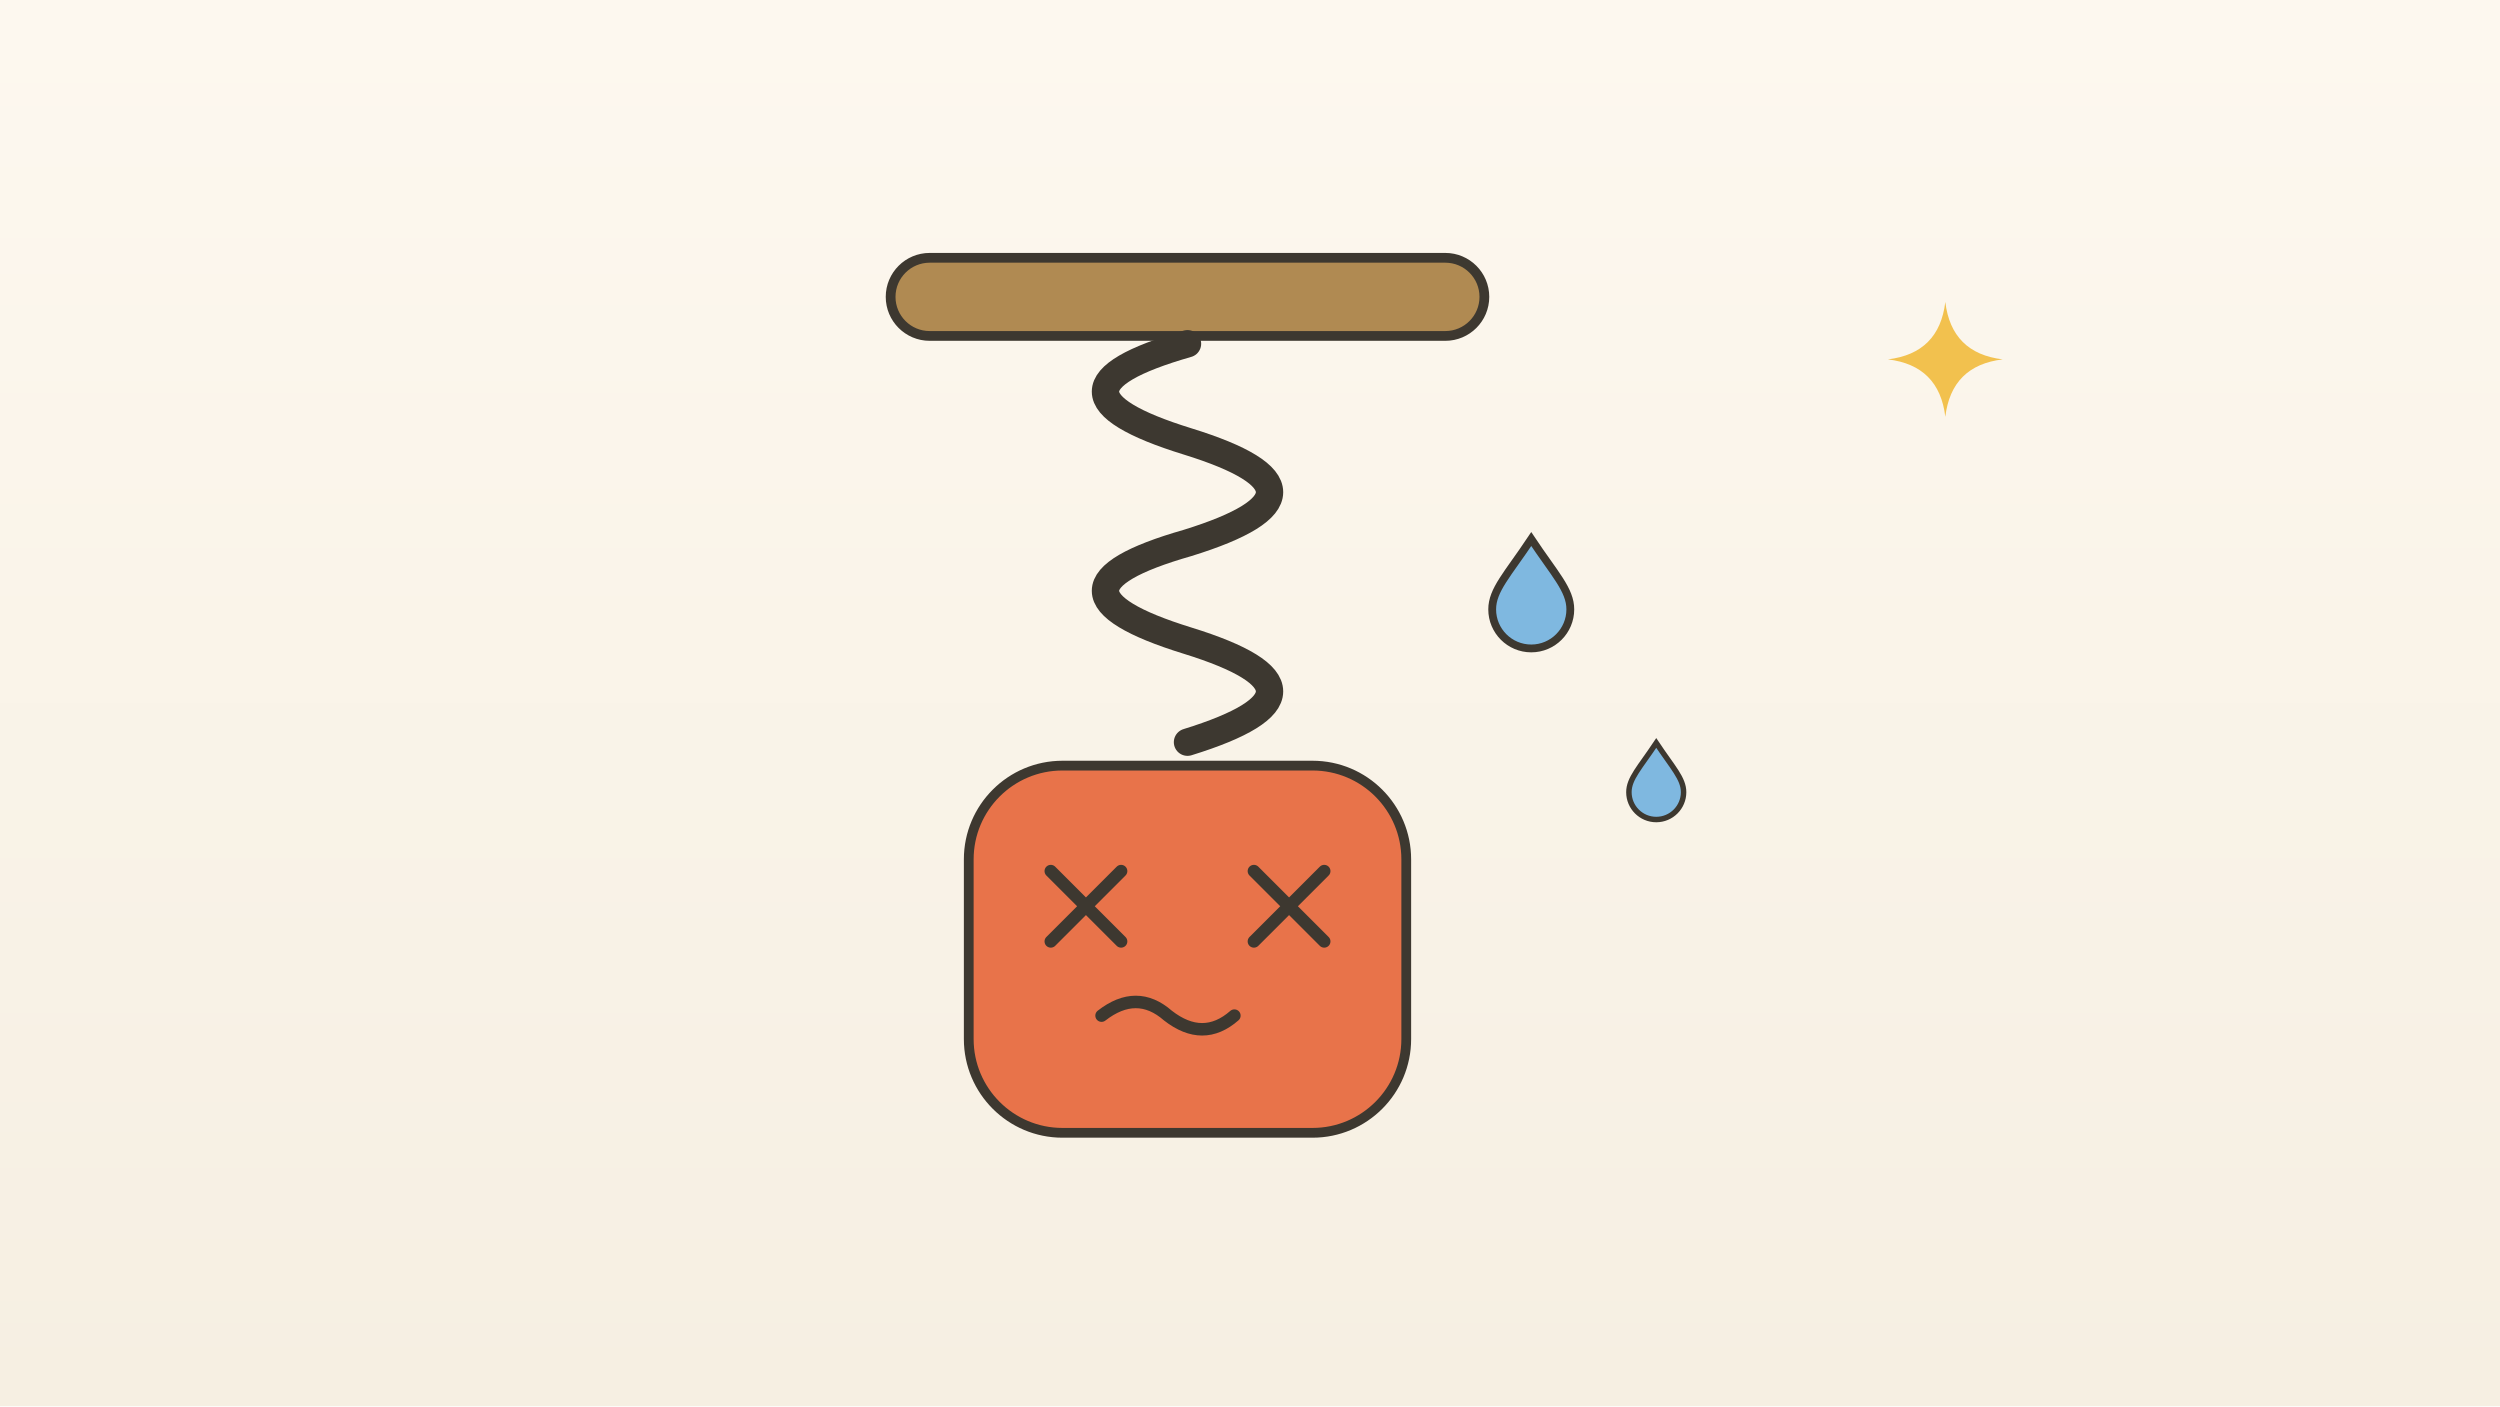
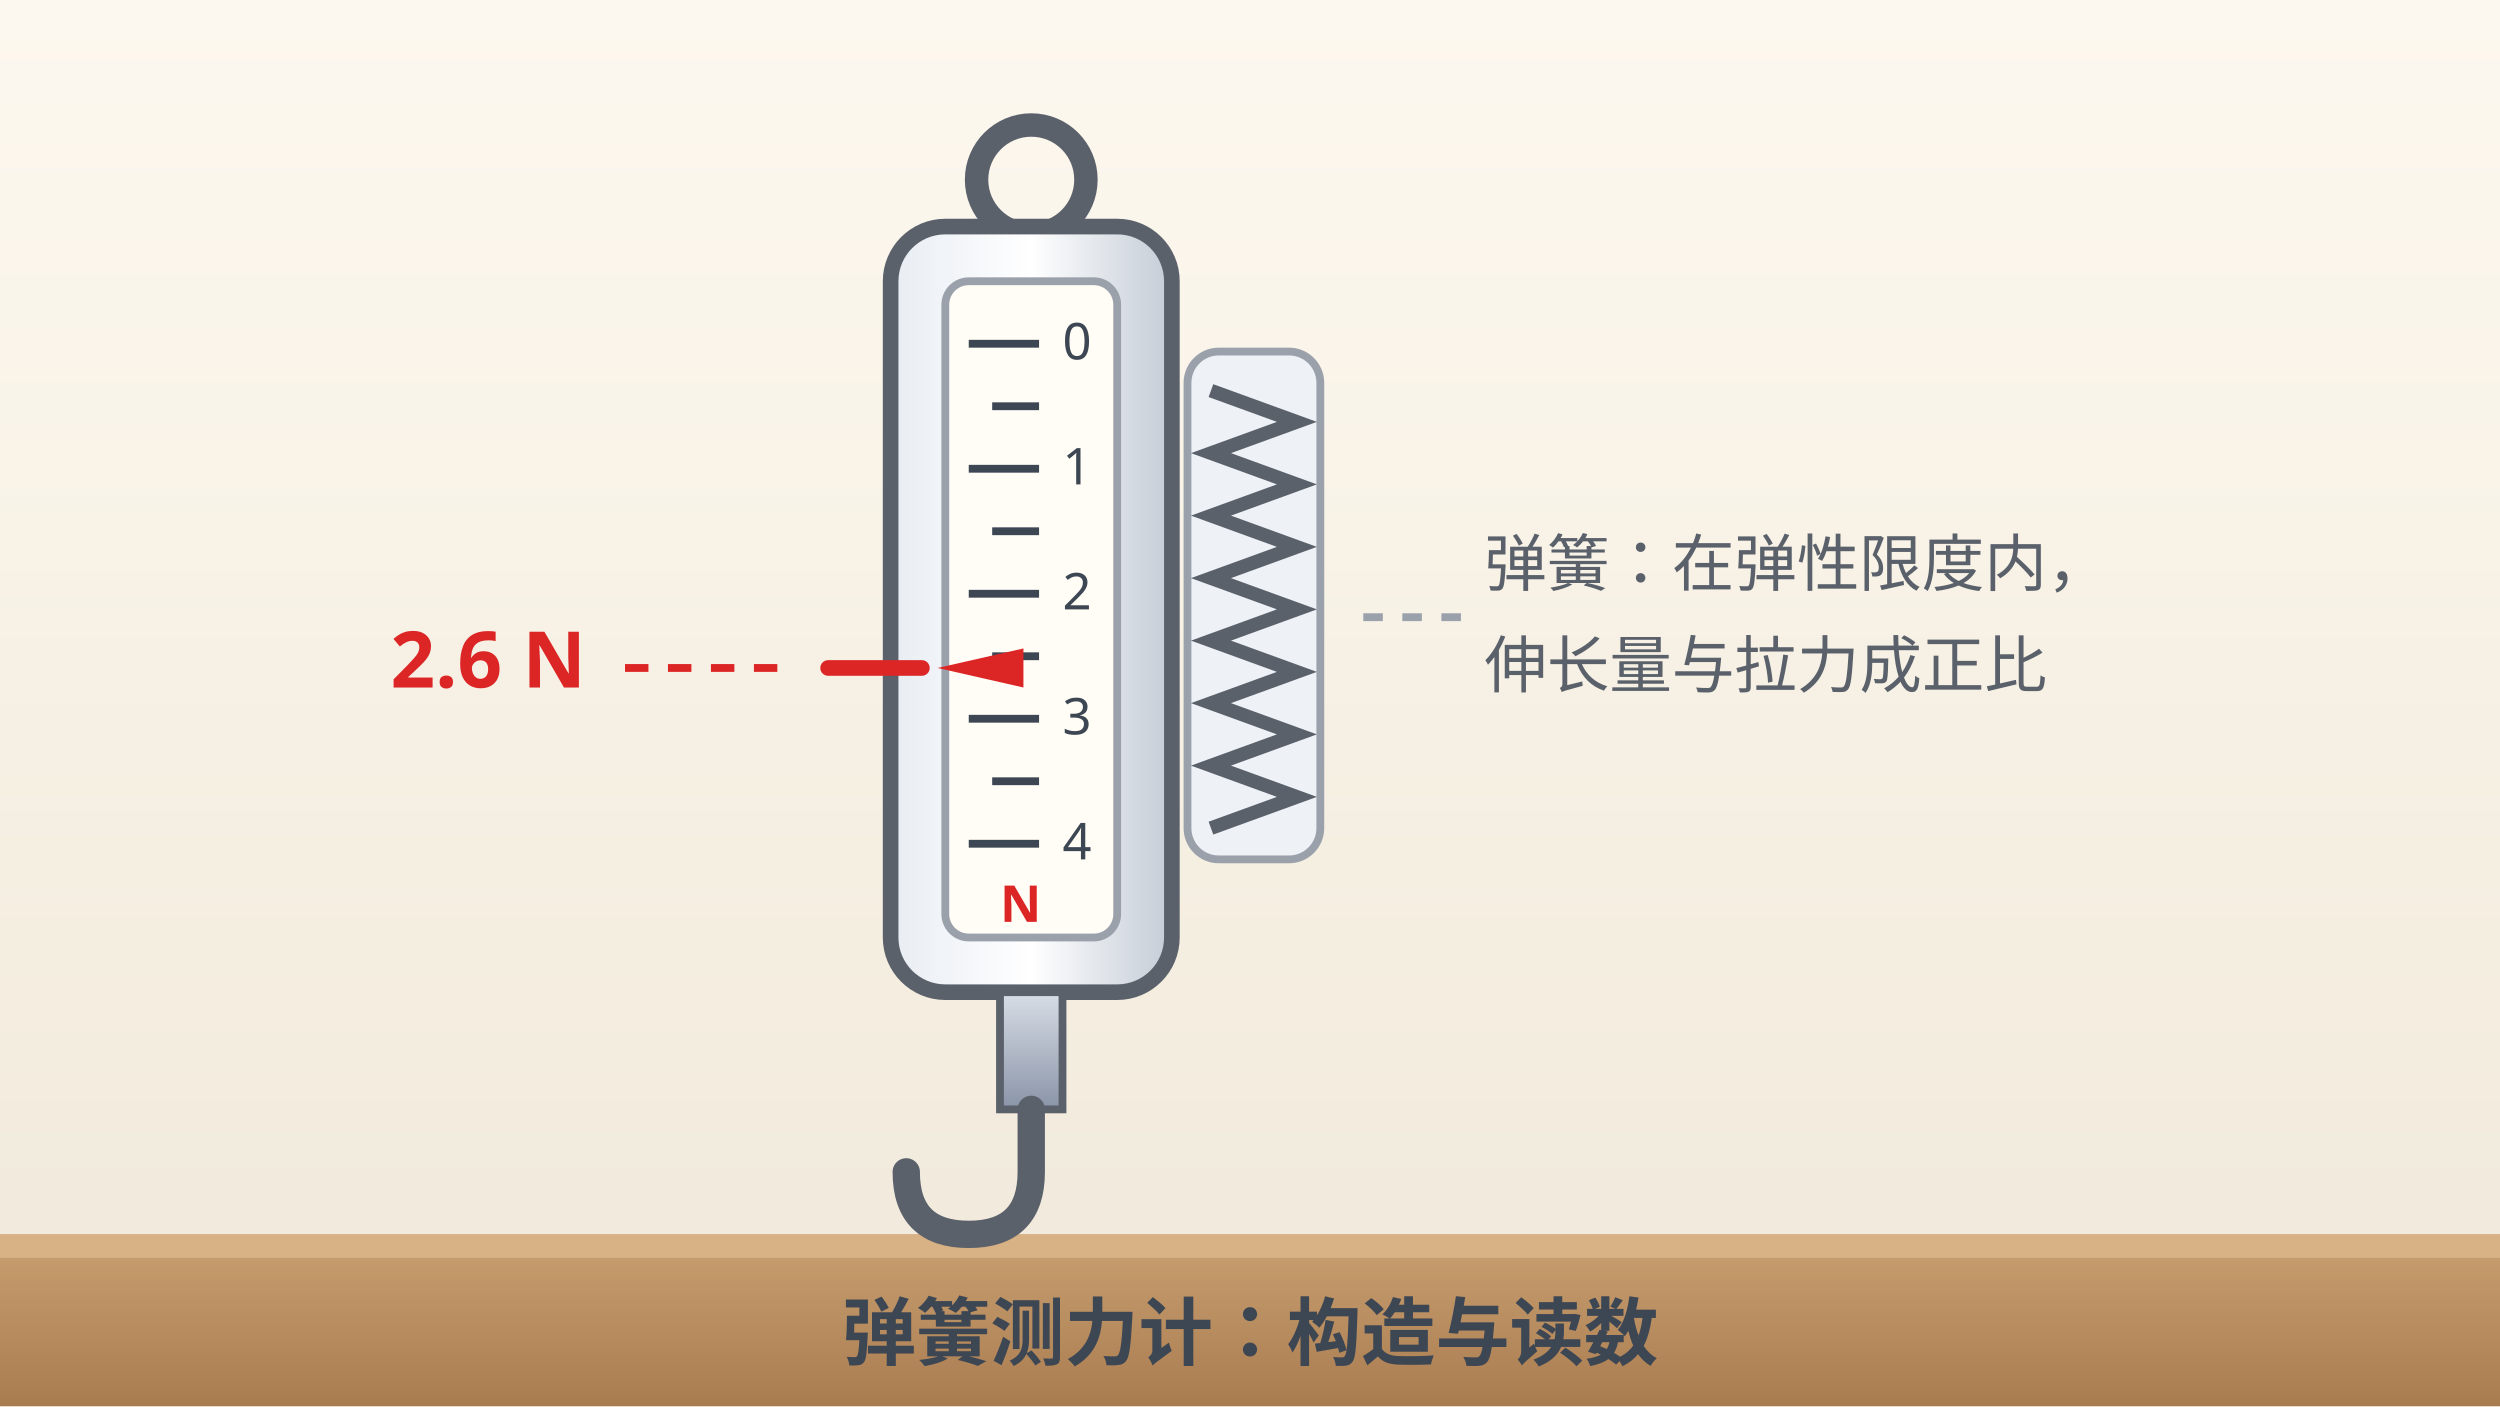
<svg xmlns="http://www.w3.org/2000/svg" viewBox="0 0 640 360" width="640" height="360">
  <defs>
    <linearGradient id="bg" x1="0" y1="0" x2="0" y2="1">
      <stop offset="0" stop-color="#fdf8ef" />
-       <stop offset="1" stop-color="#f6efe2" />
+       <stop offset="1" stop-color="#f0e9da" />
+     </linearGradient>
+     <linearGradient id="case" x1="0" y1="0" x2="1" y2="0">
+       <stop offset="0" stop-color="#e8edf3" />
+       <stop offset=".5" stop-color="#ffffff" />
+       <stop offset="1" stop-color="#c4ccd6" />
+     </linearGradient>
+     <linearGradient id="steel" x1="0" y1="0" x2="0" y2="1">
+       <stop offset="0" stop-color="#d8dee6" />
+       <stop offset="1" stop-color="#8a94a8" />
+     </linearGradient>
+     <linearGradient id="wood" x1="0" y1="0" x2="0" y2="1">
+       <stop offset="0" stop-color="#c9a071" />
+       <stop offset="1" stop-color="#a97c50" />
    </linearGradient>
  </defs>
  <rect width="640" height="360" fill="url(#bg)" />
-   <rect x="228" y="66" width="152" height="20" rx="10" fill="#b08a52" stroke="#3d3830" stroke-width="2.5" />
-   <path d="M304,88 q-42,12 0,25 q42,13 0,26 q-42,12 0,25 q42,13 0,26" fill="none" stroke="#3d3830" stroke-width="7" stroke-linecap="round" />
-   <rect x="248" y="196" width="112" height="94" rx="24" fill="#e8734a" stroke="#3d3830" stroke-width="2.5" />
-   <path d="M269,223 l18,18 M287,223 l-18,18" stroke="#3d3830" stroke-width="3.2" stroke-linecap="round" />
-   <path d="M321,223 l18,18 M339,223 l-18,18" stroke="#3d3830" stroke-width="3.2" stroke-linecap="round" />
-   <path d="M282,260 q9,-7 17,0 q9,7 17,0" fill="none" stroke="#3d3830" stroke-width="3.2" stroke-linecap="round" />
-   <path d="M0,-14 C6,-5 10,-1 10,4 A10,10 0 0,1 -10,4 C-10,-1 -6,-5 0,-14 Z" transform="translate(392,152) scale(1.0)" fill="#7fb8e0" stroke="#3d3830" stroke-width="2" />
-   <path d="M0,-14 C6,-5 10,-1 10,4 A10,10 0 0,1 -10,4 C-10,-1 -6,-5 0,-14 Z" transform="translate(424,200) scale(0.7)" fill="#7fb8e0" stroke="#3d3830" stroke-width="2" />
-   <path d="M0,-14 Q1.5,-1.5 14,0 Q1.5,1.5 0,14 Q-1.5,1.5 -14,0 Q-1.5,-1.5 0,-14 Z" transform="translate(498,92) scale(1.05)" fill="#f2c14e" />
+   <rect x="0" y="316" width="640" height="44" fill="url(#wood)" />
+   <rect x="0" y="316" width="640" height="6" fill="#d8b184" />
+   <circle cx="264" cy="46" r="14" fill="none" stroke="#5b616b" stroke-width="6" />
+   <rect x="228" y="58" width="72" height="196" rx="14" fill="url(#case)" stroke="#5b616b" stroke-width="4" />
+   <rect x="242" y="72" width="44" height="168" rx="6" fill="#fffdf6" stroke="#9aa1ab" stroke-width="2" />
+   <g stroke="#3d4653" stroke-width="2">
+     <line x1="248" y1="88" x2="266" y2="88" />
+     <line x1="254" y1="104" x2="266" y2="104" />
+     <line x1="248" y1="120" x2="266" y2="120" />
+     <line x1="254" y1="136" x2="266" y2="136" />
+     <line x1="248" y1="152" x2="266" y2="152" />
+     <line x1="254" y1="168" x2="266" y2="168" />
+     <line x1="248" y1="184" x2="266" y2="184" />
+     <line x1="254" y1="200" x2="266" y2="200" />
+     <line x1="248" y1="216" x2="266" y2="216" />
+   </g>
+   <g font-family="sans-serif" font-size="13" fill="#3d4653">
+     <text x="272" y="92">0</text>
+     <text x="272" y="124">1</text>
+     <text x="272" y="156">2</text>
+     <text x="272" y="188">3</text>
+     <text x="272" y="220">4</text>
+   </g>
+   <text x="256" y="236" font-size="13" font-weight="700" fill="#dc2626" font-family="sans-serif">N</text>
+   <polygon points="240,171 262,166 262,176" fill="#dc2626" />
+   <line x1="236" y1="171" x2="212" y2="171" stroke="#dc2626" stroke-width="4" stroke-linecap="round" />
+   <rect x="304" y="90" width="34" height="130" rx="8" fill="#eef2f7" stroke="#9aa1ab" stroke-width="2" />
+   <path d="M310 100 L332 108 L310 116 L332 124 L310 132 L332 140 L310 148 L332 156 L310 164 L332 172 L310 180 L332 188 L310 196 L332 204 L310 212" fill="none" stroke="#5b616b" stroke-width="3.5" />
+   <text x="380" y="150" font-size="16" fill="#5b616b" font-family="sans-serif">弹簧：在弹性限度内，</text>
+   <text x="380" y="176" font-size="16" fill="#5b616b" font-family="sans-serif">伸长量与拉力成正比</text>
+   <line x1="374" y1="158" x2="344" y2="158" stroke="#9aa1ab" stroke-width="2" stroke-dasharray="5 5" />
+   <rect x="256" y="254" width="16" height="30" fill="url(#steel)" stroke="#5b616b" stroke-width="2" />
+   <path d="M264 284 L264 300 Q264 316 248 316 Q232 316 232 300" fill="none" stroke="#5b616b" stroke-width="7" stroke-linecap="round" />
+   <text x="150" y="176" font-size="20" font-weight="700" fill="#dc2626" text-anchor="end" font-family="sans-serif">2.6 N</text>
+   <line x1="160" y1="171" x2="204" y2="171" stroke="#dc2626" stroke-width="2" stroke-dasharray="6 5" />
+   <text x="320" y="348" font-size="19" font-weight="700" fill="#3d4653" text-anchor="middle" font-family="sans-serif">弹簧测力计：构造与读数</text>
</svg>
